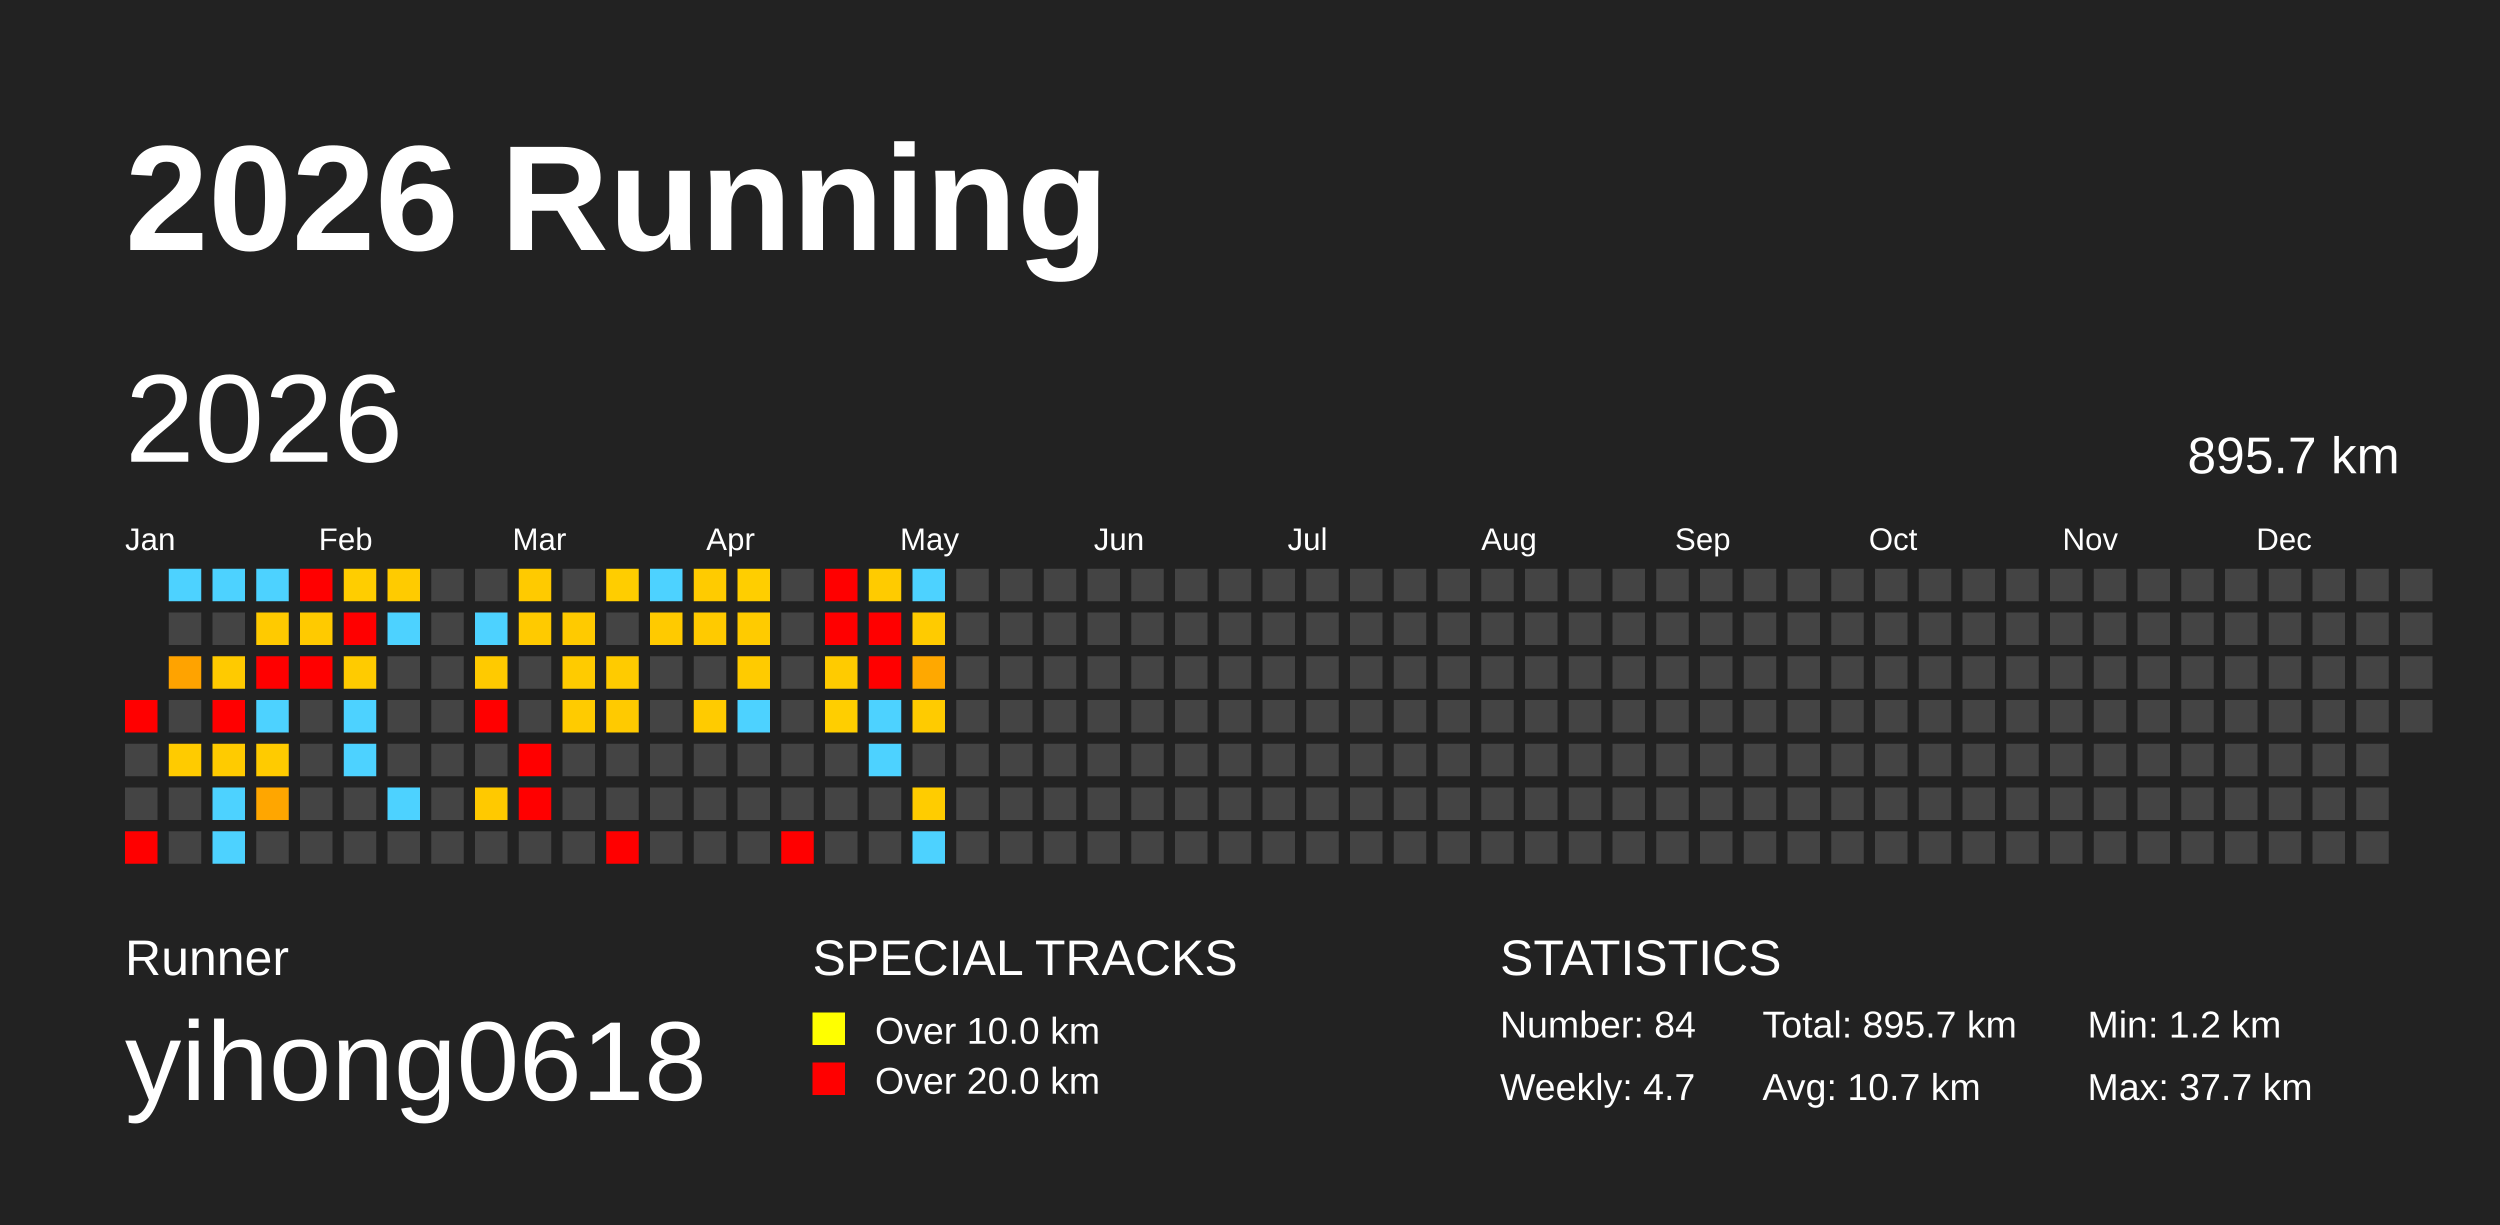
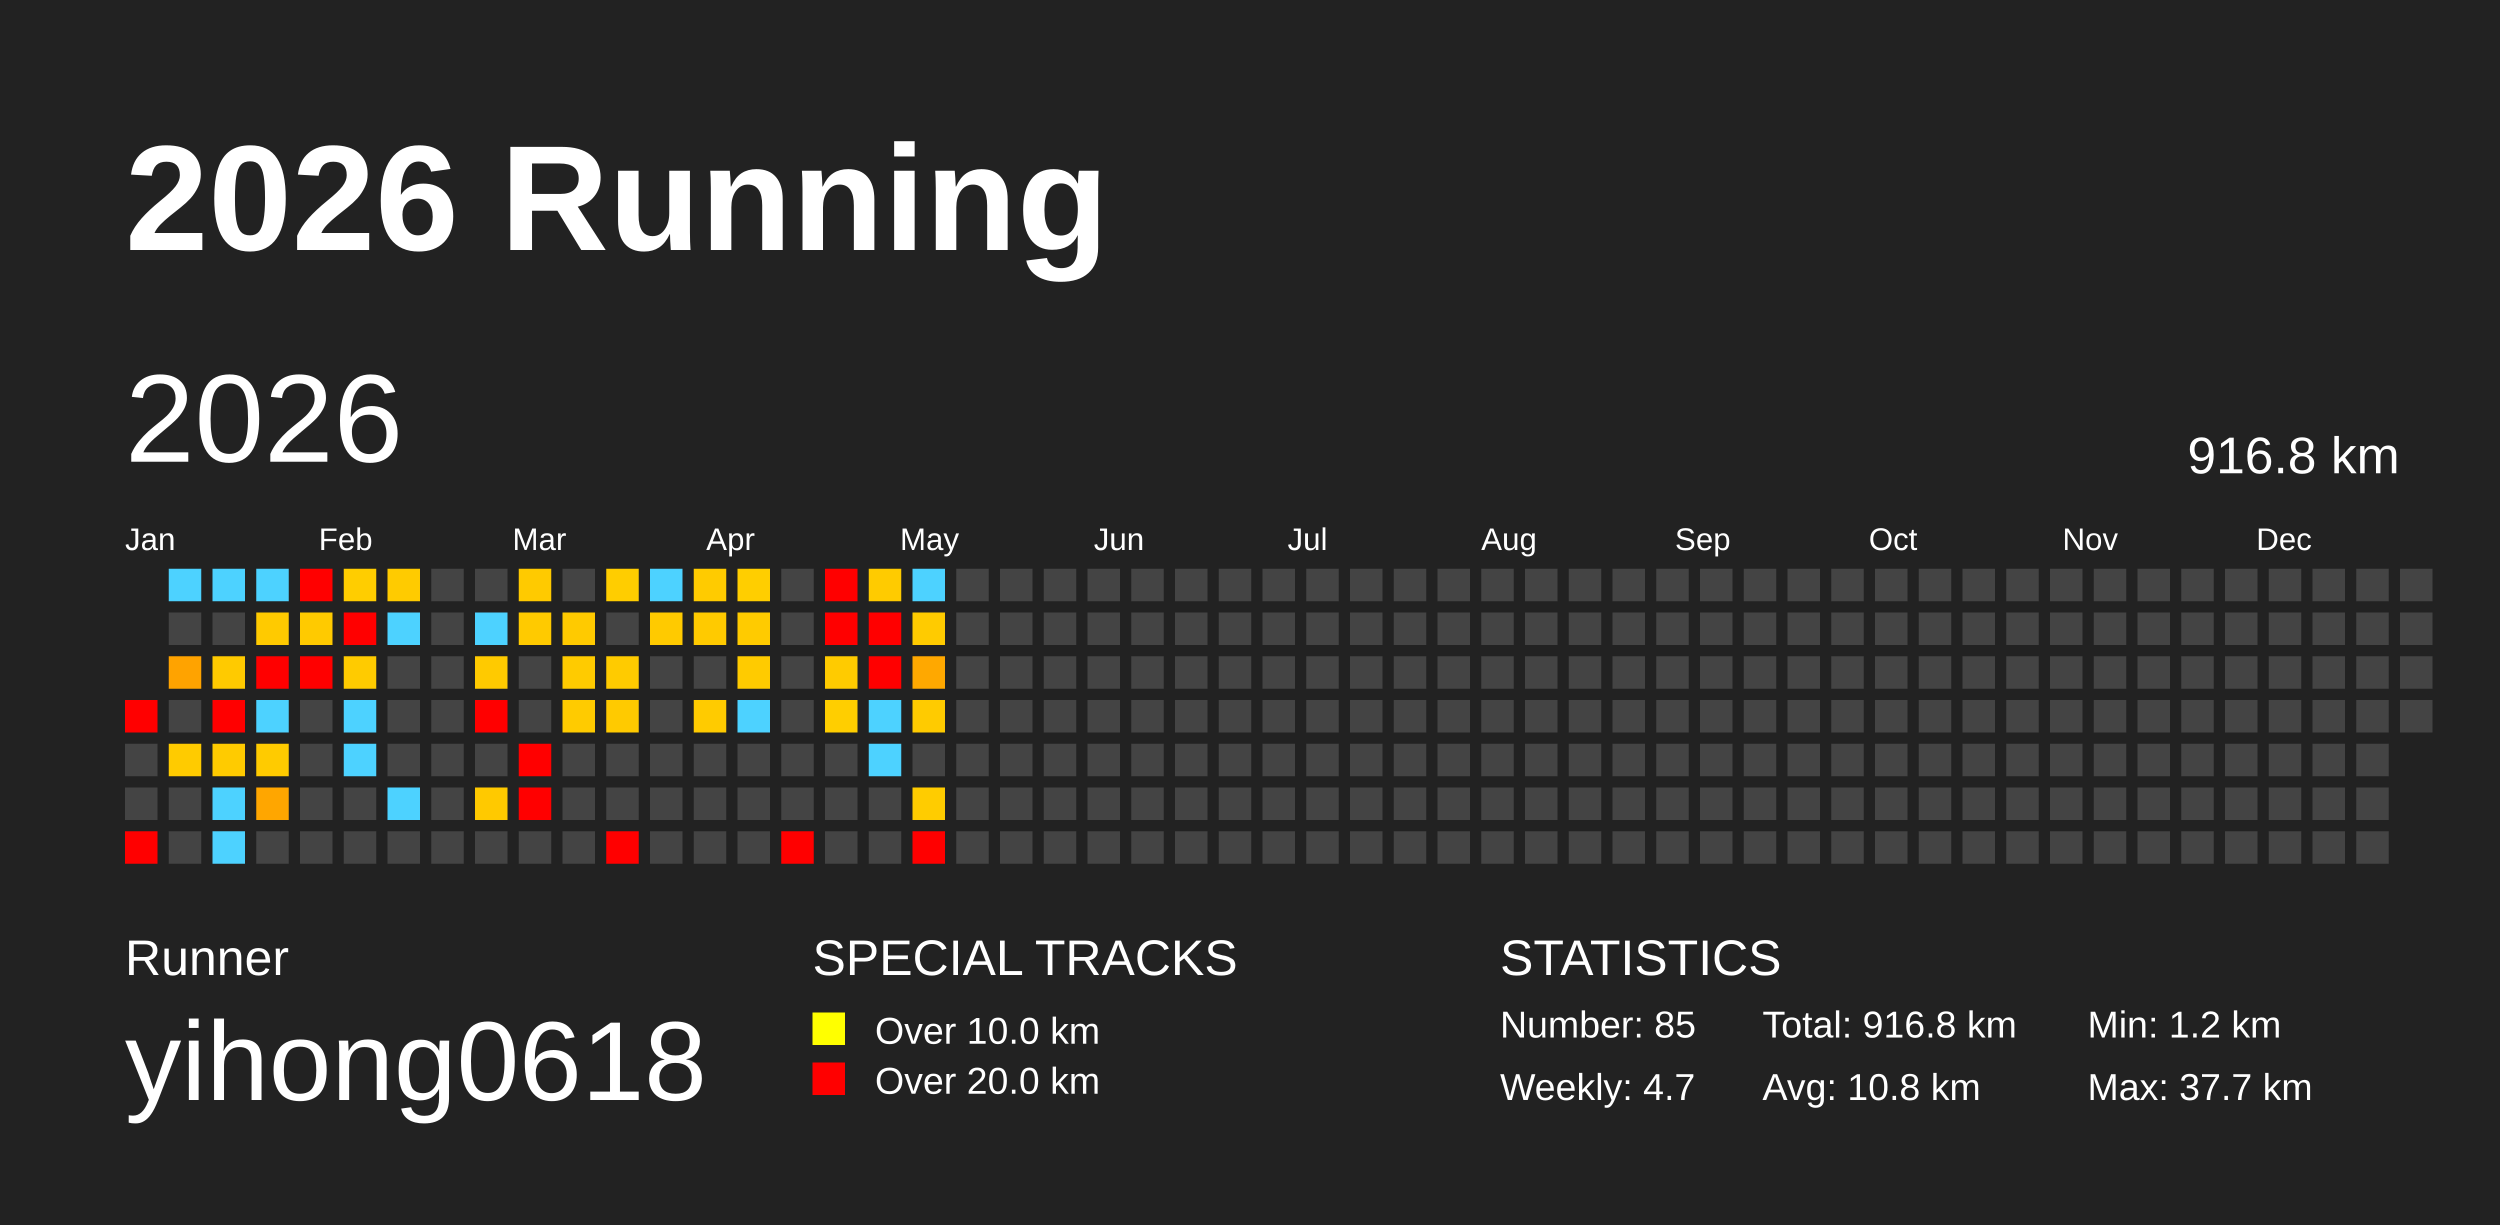
<svg xmlns="http://www.w3.org/2000/svg" baseProfile="full" height="98mm" version="1.1" viewBox="0,0,200,98" width="200mm">
  <defs />
  <rect fill="#222222" height="98" width="200" x="0" y="0" />
  <text fill="#FFFFFF" style="font-size:12px; font-family:Arial; font-weight:bold;" x="10" y="20">2026 Running</text>
  <text fill="#FFFFFF" style="font-size:4px; font-family:Arial" x="10" y="78">Runner</text>
  <text fill="#FFFFFF" style="font-size:9px; font-family:Arial" x="10" y="88">yihong0618</text>
  <text fill="#FFFFFF" style="font-size:4px; font-family:Arial" x="65" y="78">SPECIAL TRACKS</text>
  <rect fill="yellow" height="2.6" width="2.6" x="65" y="81" />
  <text fill="#FFFFFF" style="font-size:3px; font-family:Arial" x="70" y="83.5">Over 10.0 km</text>
  <rect fill="red" height="2.6" width="2.6" x="65" y="85" />
  <text fill="#FFFFFF" style="font-size:3px; font-family:Arial" x="70" y="87.5">Over 20.0 km</text>
  <text fill="#FFFFFF" style="font-size:4px; font-family:Arial" x="120" y="78">STATISTICS</text>
-   <text fill="#FFFFFF" style="font-size:3px; font-family:Arial" x="120" y="83">Number: 84</text>
+   <text fill="#FFFFFF" style="font-size:3px; font-family:Arial" x="120" y="83">Number: 85</text>
  <text fill="#FFFFFF" style="font-size:3px; font-family:Arial" x="120" y="88">Weekly: 4.7</text>
-   <text fill="#FFFFFF" style="font-size:3px; font-family:Arial" x="141" y="83">Total: 895.7 km</text>
-   <text fill="#FFFFFF" style="font-size:3px; font-family:Arial" x="141" y="88">Avg: 10.7 km</text>
+   <text fill="#FFFFFF" style="font-size:3px; font-family:Arial" x="141" y="83">Total: 916.8 km</text>
+   <text fill="#FFFFFF" style="font-size:3px; font-family:Arial" x="141" y="88">Avg: 10.8 km</text>
  <text fill="#FFFFFF" style="font-size:3px; font-family:Arial" x="167" y="83">Min: 1.2 km</text>
  <text fill="#FFFFFF" style="font-size:3px; font-family:Arial" x="167" y="88">Max: 37.7 km</text>
  <text dominant-baseline="hanging" fill="#FFFFFF" style="font-size:10.0px; font-family:Arial;" x="10" y="30">2026</text>
-   <text dominant-baseline="hanging" fill="#FFFFFF" style="font-size:4.125px; font-family:Arial;" x="175" y="35">895.7 km</text>
+   <text dominant-baseline="hanging" fill="#FFFFFF" style="font-size:4.125px; font-family:Arial;" x="175" y="35">916.8 km</text>
  <text fill="#FFFFFF" style="font-size:2.5px; font-family:Arial" x="10.0" y="44">Jan</text>
  <text fill="#FFFFFF" style="font-size:2.5px; font-family:Arial" x="25.5" y="44">Feb</text>
  <text fill="#FFFFFF" style="font-size:2.5px; font-family:Arial" x="41.0" y="44">Mar</text>
  <text fill="#FFFFFF" style="font-size:2.5px; font-family:Arial" x="56.5" y="44">Apr</text>
  <text fill="#FFFFFF" style="font-size:2.5px; font-family:Arial" x="72.0" y="44">May</text>
  <text fill="#FFFFFF" style="font-size:2.5px; font-family:Arial" x="87.5" y="44">Jun</text>
  <text fill="#FFFFFF" style="font-size:2.5px; font-family:Arial" x="103.0" y="44">Jul</text>
  <text fill="#FFFFFF" style="font-size:2.5px; font-family:Arial" x="118.5" y="44">Aug</text>
  <text fill="#FFFFFF" style="font-size:2.5px; font-family:Arial" x="134.0" y="44">Sep</text>
  <text fill="#FFFFFF" style="font-size:2.5px; font-family:Arial" x="149.5" y="44">Oct</text>
  <text fill="#FFFFFF" style="font-size:2.5px; font-family:Arial" x="165.0" y="44">Nov</text>
  <text fill="#FFFFFF" style="font-size:2.5px; font-family:Arial" x="180.5" y="44">Dec</text>
  <rect fill="red" height="2.6" width="2.6" x="10.0" y="56.0" />
  <rect fill="#444444" height="2.6" width="2.6" x="10.0" y="59.5" />
  <rect fill="#444444" height="2.6" width="2.6" x="10.0" y="63.0" />
  <rect fill="red" height="2.6" width="2.6" x="10.0" y="66.5" />
  <rect fill="#4dd2ff" height="2.6" width="2.6" x="13.5" y="45.5" />
  <rect fill="#444444" height="2.6" width="2.6" x="13.5" y="49.0" />
  <rect fill="#ffa300" height="2.6" width="2.6" x="13.5" y="52.5" />
  <rect fill="#444444" height="2.6" width="2.6" x="13.5" y="56.0" />
  <rect fill="#ffcb00" height="2.6" width="2.6" x="13.5" y="59.5" />
  <rect fill="#444444" height="2.6" width="2.6" x="13.5" y="63.0" />
  <rect fill="#444444" height="2.6" width="2.6" x="13.5" y="66.5" />
  <rect fill="#4dd2ff" height="2.6" width="2.6" x="17.0" y="45.5" />
  <rect fill="#444444" height="2.6" width="2.6" x="17.0" y="49.0" />
  <rect fill="#ffca00" height="2.6" width="2.6" x="17.0" y="52.5" />
  <rect fill="red" height="2.6" width="2.6" x="17.0" y="56.0" />
  <rect fill="#ffcb00" height="2.6" width="2.6" x="17.0" y="59.5" />
  <rect fill="#4dd2ff" height="2.6" width="2.6" x="17.0" y="63.0" />
  <rect fill="#4dd2ff" height="2.6" width="2.6" x="17.0" y="66.5" />
  <rect fill="#4dd2ff" height="2.6" width="2.6" x="20.5" y="45.5" />
  <rect fill="#ffca00" height="2.6" width="2.6" x="20.5" y="49.0" />
  <rect fill="red" height="2.6" width="2.6" x="20.5" y="52.5" />
  <rect fill="#4dd2ff" height="2.6" width="2.6" x="20.5" y="56.0" />
  <rect fill="#ffcb00" height="2.6" width="2.6" x="20.5" y="59.5" />
  <rect fill="#ffa600" height="2.6" width="2.6" x="20.5" y="63.0" />
  <rect fill="#444444" height="2.6" width="2.6" x="20.5" y="66.5" />
  <rect fill="red" height="2.6" width="2.6" x="24.0" y="45.5" />
  <rect fill="#ffca00" height="2.6" width="2.6" x="24.0" y="49.0" />
  <rect fill="red" height="2.6" width="2.6" x="24.0" y="52.5" />
  <rect fill="#444444" height="2.6" width="2.6" x="24.0" y="56.0" />
  <rect fill="#444444" height="2.6" width="2.6" x="24.0" y="59.5" />
  <rect fill="#444444" height="2.6" width="2.6" x="24.0" y="63.0" />
  <rect fill="#444444" height="2.6" width="2.6" x="24.0" y="66.5" />
  <rect fill="#ffcd00" height="2.6" width="2.6" x="27.5" y="45.5" />
  <rect fill="red" height="2.6" width="2.6" x="27.5" y="49.0" />
  <rect fill="#ffcb00" height="2.6" width="2.6" x="27.5" y="52.5" />
  <rect fill="#4dd2ff" height="2.6" width="2.6" x="27.5" y="56.0" />
  <rect fill="#4dd2ff" height="2.6" width="2.6" x="27.5" y="59.5" />
  <rect fill="#444444" height="2.6" width="2.6" x="27.5" y="63.0" />
  <rect fill="#444444" height="2.6" width="2.6" x="27.5" y="66.5" />
  <rect fill="#ffcb00" height="2.6" width="2.6" x="31.0" y="45.5" />
  <rect fill="#4dd2ff" height="2.6" width="2.6" x="31.0" y="49.0" />
  <rect fill="#444444" height="2.6" width="2.6" x="31.0" y="52.5" />
  <rect fill="#444444" height="2.6" width="2.6" x="31.0" y="56.0" />
  <rect fill="#444444" height="2.6" width="2.6" x="31.0" y="59.5" />
  <rect fill="#4dd2ff" height="2.6" width="2.6" x="31.0" y="63.0" />
  <rect fill="#444444" height="2.6" width="2.6" x="31.0" y="66.5" />
  <rect fill="#444444" height="2.6" width="2.6" x="34.5" y="45.5" />
  <rect fill="#444444" height="2.6" width="2.6" x="34.5" y="49.0" />
  <rect fill="#444444" height="2.6" width="2.6" x="34.5" y="52.5" />
  <rect fill="#444444" height="2.6" width="2.6" x="34.5" y="56.0" />
  <rect fill="#444444" height="2.6" width="2.6" x="34.5" y="59.5" />
  <rect fill="#444444" height="2.6" width="2.6" x="34.5" y="63.0" />
  <rect fill="#444444" height="2.6" width="2.6" x="34.5" y="66.5" />
  <rect fill="#444444" height="2.6" width="2.6" x="38.0" y="45.5" />
  <rect fill="#4dd2ff" height="2.6" width="2.6" x="38.0" y="49.0" />
  <rect fill="#ffca00" height="2.6" width="2.6" x="38.0" y="52.5" />
  <rect fill="red" height="2.6" width="2.6" x="38.0" y="56.0" />
  <rect fill="#444444" height="2.6" width="2.6" x="38.0" y="59.5" />
  <rect fill="#ffc900" height="2.6" width="2.6" x="38.0" y="63.0" />
  <rect fill="#444444" height="2.6" width="2.6" x="38.0" y="66.5" />
  <rect fill="#ffca00" height="2.6" width="2.6" x="41.5" y="45.5" />
  <rect fill="#ffca00" height="2.6" width="2.6" x="41.5" y="49.0" />
  <rect fill="#444444" height="2.6" width="2.6" x="41.5" y="52.5" />
  <rect fill="#444444" height="2.6" width="2.6" x="41.5" y="56.0" />
  <rect fill="red" height="2.6" width="2.6" x="41.5" y="59.5" />
  <rect fill="red" height="2.6" width="2.6" x="41.5" y="63.0" />
  <rect fill="#444444" height="2.6" width="2.6" x="41.5" y="66.5" />
  <rect fill="#444444" height="2.6" width="2.6" x="45.0" y="45.5" />
  <rect fill="#ffca00" height="2.6" width="2.6" x="45.0" y="49.0" />
  <rect fill="#ffcb00" height="2.6" width="2.6" x="45.0" y="52.5" />
  <rect fill="#ffcb00" height="2.6" width="2.6" x="45.0" y="56.0" />
  <rect fill="#444444" height="2.6" width="2.6" x="45.0" y="59.5" />
  <rect fill="#444444" height="2.6" width="2.6" x="45.0" y="63.0" />
  <rect fill="#444444" height="2.6" width="2.6" x="45.0" y="66.5" />
  <rect fill="#ffcd00" height="2.6" width="2.6" x="48.5" y="45.5" />
  <rect fill="#444444" height="2.6" width="2.6" x="48.5" y="49.0" />
  <rect fill="#ffcb00" height="2.6" width="2.6" x="48.5" y="52.5" />
  <rect fill="#ffca00" height="2.6" width="2.6" x="48.5" y="56.0" />
  <rect fill="#444444" height="2.6" width="2.6" x="48.5" y="59.5" />
  <rect fill="#444444" height="2.6" width="2.6" x="48.5" y="63.0" />
  <rect fill="red" height="2.6" width="2.6" x="48.5" y="66.5" />
  <rect fill="#4dd2ff" height="2.6" width="2.6" x="52.0" y="45.5" />
  <rect fill="#ffca00" height="2.6" width="2.6" x="52.0" y="49.0" />
  <rect fill="#444444" height="2.6" width="2.6" x="52.0" y="52.5" />
  <rect fill="#444444" height="2.6" width="2.6" x="52.0" y="56.0" />
  <rect fill="#444444" height="2.6" width="2.6" x="52.0" y="59.5" />
  <rect fill="#444444" height="2.6" width="2.6" x="52.0" y="63.0" />
  <rect fill="#444444" height="2.6" width="2.6" x="52.0" y="66.5" />
  <rect fill="#ffcb00" height="2.6" width="2.6" x="55.5" y="45.5" />
  <rect fill="#ffca00" height="2.6" width="2.6" x="55.5" y="49.0" />
  <rect fill="#444444" height="2.6" width="2.6" x="55.5" y="52.5" />
  <rect fill="#ffcb00" height="2.6" width="2.6" x="55.5" y="56.0" />
  <rect fill="#444444" height="2.6" width="2.6" x="55.5" y="59.5" />
  <rect fill="#444444" height="2.6" width="2.6" x="55.5" y="63.0" />
  <rect fill="#444444" height="2.6" width="2.6" x="55.5" y="66.5" />
  <rect fill="#ffce00" height="2.6" width="2.6" x="59.0" y="45.5" />
  <rect fill="#ffcb00" height="2.6" width="2.6" x="59.0" y="49.0" />
  <rect fill="#ffcb00" height="2.6" width="2.6" x="59.0" y="52.5" />
  <rect fill="#4dd2ff" height="2.6" width="2.6" x="59.0" y="56.0" />
  <rect fill="#444444" height="2.6" width="2.6" x="59.0" y="59.5" />
  <rect fill="#444444" height="2.6" width="2.6" x="59.0" y="63.0" />
  <rect fill="#444444" height="2.6" width="2.6" x="59.0" y="66.5" />
  <rect fill="#444444" height="2.6" width="2.6" x="62.5" y="45.5" />
  <rect fill="#444444" height="2.6" width="2.6" x="62.5" y="49.0" />
  <rect fill="#444444" height="2.6" width="2.6" x="62.5" y="52.5" />
  <rect fill="#444444" height="2.6" width="2.6" x="62.5" y="56.0" />
  <rect fill="#444444" height="2.6" width="2.6" x="62.5" y="59.5" />
  <rect fill="#444444" height="2.6" width="2.6" x="62.5" y="63.0" />
  <rect fill="red" height="2.6" width="2.6" x="62.5" y="66.5" />
  <rect fill="red" height="2.6" width="2.6" x="66.0" y="45.5" />
  <rect fill="red" height="2.6" width="2.6" x="66.0" y="49.0" />
  <rect fill="#ffcb00" height="2.6" width="2.6" x="66.0" y="52.5" />
  <rect fill="#ffce00" height="2.6" width="2.6" x="66.0" y="56.0" />
  <rect fill="#444444" height="2.6" width="2.6" x="66.0" y="59.5" />
  <rect fill="#444444" height="2.6" width="2.6" x="66.0" y="63.0" />
  <rect fill="#444444" height="2.6" width="2.6" x="66.0" y="66.5" />
  <rect fill="#ffcb00" height="2.6" width="2.6" x="69.5" y="45.5" />
  <rect fill="red" height="2.6" width="2.6" x="69.5" y="49.0" />
  <rect fill="red" height="2.6" width="2.6" x="69.5" y="52.5" />
  <rect fill="#4dd2ff" height="2.6" width="2.6" x="69.5" y="56.0" />
  <rect fill="#4dd2ff" height="2.6" width="2.6" x="69.5" y="59.5" />
  <rect fill="#444444" height="2.6" width="2.6" x="69.5" y="63.0" />
  <rect fill="#444444" height="2.6" width="2.6" x="69.5" y="66.5" />
  <rect fill="#4dd2ff" height="2.6" width="2.6" x="73.0" y="45.5" />
  <rect fill="#ffcb00" height="2.6" width="2.6" x="73.0" y="49.0" />
  <rect fill="#ffa800" height="2.6" width="2.6" x="73.0" y="52.5" />
  <rect fill="#ffcb00" height="2.6" width="2.6" x="73.0" y="56.0" />
  <rect fill="#444444" height="2.6" width="2.6" x="73.0" y="59.5" />
  <rect fill="#ffcc00" height="2.6" width="2.6" x="73.0" y="63.0" />
-   <rect fill="#4dd2ff" height="2.6" width="2.6" x="73.0" y="66.5" />
+   <rect fill="red" height="2.6" width="2.6" x="73.0" y="66.5" />
  <rect fill="#444444" height="2.6" width="2.6" x="76.5" y="45.5" />
  <rect fill="#444444" height="2.6" width="2.6" x="76.5" y="49.0" />
  <rect fill="#444444" height="2.6" width="2.6" x="76.5" y="52.5" />
  <rect fill="#444444" height="2.6" width="2.6" x="76.5" y="56.0" />
  <rect fill="#444444" height="2.6" width="2.6" x="76.5" y="59.5" />
  <rect fill="#444444" height="2.6" width="2.6" x="76.5" y="63.0" />
  <rect fill="#444444" height="2.6" width="2.6" x="76.5" y="66.5" />
  <rect fill="#444444" height="2.6" width="2.6" x="80.0" y="45.5" />
  <rect fill="#444444" height="2.6" width="2.6" x="80.0" y="49.0" />
  <rect fill="#444444" height="2.6" width="2.6" x="80.0" y="52.5" />
  <rect fill="#444444" height="2.6" width="2.6" x="80.0" y="56.0" />
  <rect fill="#444444" height="2.6" width="2.6" x="80.0" y="59.5" />
  <rect fill="#444444" height="2.6" width="2.6" x="80.0" y="63.0" />
  <rect fill="#444444" height="2.6" width="2.6" x="80.0" y="66.5" />
  <rect fill="#444444" height="2.6" width="2.6" x="83.5" y="45.5" />
  <rect fill="#444444" height="2.6" width="2.6" x="83.5" y="49.0" />
  <rect fill="#444444" height="2.6" width="2.6" x="83.5" y="52.5" />
  <rect fill="#444444" height="2.6" width="2.6" x="83.5" y="56.0" />
  <rect fill="#444444" height="2.6" width="2.6" x="83.5" y="59.5" />
  <rect fill="#444444" height="2.6" width="2.6" x="83.5" y="63.0" />
  <rect fill="#444444" height="2.6" width="2.6" x="83.5" y="66.5" />
  <rect fill="#444444" height="2.6" width="2.6" x="87.0" y="45.5" />
  <rect fill="#444444" height="2.6" width="2.6" x="87.0" y="49.0" />
  <rect fill="#444444" height="2.6" width="2.6" x="87.0" y="52.5" />
  <rect fill="#444444" height="2.6" width="2.6" x="87.0" y="56.0" />
  <rect fill="#444444" height="2.6" width="2.6" x="87.0" y="59.5" />
  <rect fill="#444444" height="2.6" width="2.6" x="87.0" y="63.0" />
  <rect fill="#444444" height="2.6" width="2.6" x="87.0" y="66.5" />
  <rect fill="#444444" height="2.6" width="2.6" x="90.5" y="45.5" />
  <rect fill="#444444" height="2.6" width="2.6" x="90.5" y="49.0" />
  <rect fill="#444444" height="2.6" width="2.6" x="90.5" y="52.5" />
  <rect fill="#444444" height="2.6" width="2.6" x="90.5" y="56.0" />
  <rect fill="#444444" height="2.6" width="2.6" x="90.5" y="59.5" />
  <rect fill="#444444" height="2.6" width="2.6" x="90.5" y="63.0" />
  <rect fill="#444444" height="2.6" width="2.6" x="90.5" y="66.5" />
  <rect fill="#444444" height="2.6" width="2.6" x="94.0" y="45.5" />
  <rect fill="#444444" height="2.6" width="2.6" x="94.0" y="49.0" />
  <rect fill="#444444" height="2.6" width="2.6" x="94.0" y="52.5" />
  <rect fill="#444444" height="2.6" width="2.6" x="94.0" y="56.0" />
  <rect fill="#444444" height="2.6" width="2.6" x="94.0" y="59.5" />
  <rect fill="#444444" height="2.6" width="2.6" x="94.0" y="63.0" />
  <rect fill="#444444" height="2.6" width="2.6" x="94.0" y="66.5" />
  <rect fill="#444444" height="2.6" width="2.6" x="97.5" y="45.5" />
  <rect fill="#444444" height="2.6" width="2.6" x="97.5" y="49.0" />
  <rect fill="#444444" height="2.6" width="2.6" x="97.5" y="52.5" />
  <rect fill="#444444" height="2.6" width="2.6" x="97.5" y="56.0" />
  <rect fill="#444444" height="2.6" width="2.6" x="97.5" y="59.5" />
  <rect fill="#444444" height="2.6" width="2.6" x="97.5" y="63.0" />
  <rect fill="#444444" height="2.6" width="2.6" x="97.5" y="66.5" />
  <rect fill="#444444" height="2.6" width="2.6" x="101.0" y="45.5" />
  <rect fill="#444444" height="2.6" width="2.6" x="101.0" y="49.0" />
  <rect fill="#444444" height="2.6" width="2.6" x="101.0" y="52.5" />
  <rect fill="#444444" height="2.6" width="2.6" x="101.0" y="56.0" />
  <rect fill="#444444" height="2.6" width="2.6" x="101.0" y="59.5" />
  <rect fill="#444444" height="2.6" width="2.6" x="101.0" y="63.0" />
  <rect fill="#444444" height="2.6" width="2.6" x="101.0" y="66.5" />
  <rect fill="#444444" height="2.6" width="2.6" x="104.5" y="45.5" />
  <rect fill="#444444" height="2.6" width="2.6" x="104.5" y="49.0" />
  <rect fill="#444444" height="2.6" width="2.6" x="104.5" y="52.5" />
  <rect fill="#444444" height="2.6" width="2.6" x="104.5" y="56.0" />
  <rect fill="#444444" height="2.6" width="2.6" x="104.5" y="59.5" />
  <rect fill="#444444" height="2.6" width="2.6" x="104.5" y="63.0" />
  <rect fill="#444444" height="2.6" width="2.6" x="104.5" y="66.5" />
  <rect fill="#444444" height="2.6" width="2.6" x="108.0" y="45.5" />
  <rect fill="#444444" height="2.6" width="2.6" x="108.0" y="49.0" />
  <rect fill="#444444" height="2.6" width="2.6" x="108.0" y="52.5" />
  <rect fill="#444444" height="2.6" width="2.6" x="108.0" y="56.0" />
  <rect fill="#444444" height="2.6" width="2.6" x="108.0" y="59.5" />
  <rect fill="#444444" height="2.6" width="2.6" x="108.0" y="63.0" />
  <rect fill="#444444" height="2.6" width="2.6" x="108.0" y="66.5" />
  <rect fill="#444444" height="2.6" width="2.6" x="111.5" y="45.5" />
  <rect fill="#444444" height="2.6" width="2.6" x="111.5" y="49.0" />
  <rect fill="#444444" height="2.6" width="2.6" x="111.5" y="52.5" />
  <rect fill="#444444" height="2.6" width="2.6" x="111.5" y="56.0" />
  <rect fill="#444444" height="2.6" width="2.6" x="111.5" y="59.5" />
  <rect fill="#444444" height="2.6" width="2.6" x="111.5" y="63.0" />
  <rect fill="#444444" height="2.6" width="2.6" x="111.5" y="66.5" />
  <rect fill="#444444" height="2.6" width="2.6" x="115.0" y="45.5" />
  <rect fill="#444444" height="2.6" width="2.6" x="115.0" y="49.0" />
  <rect fill="#444444" height="2.6" width="2.6" x="115.0" y="52.5" />
  <rect fill="#444444" height="2.6" width="2.6" x="115.0" y="56.0" />
  <rect fill="#444444" height="2.6" width="2.6" x="115.0" y="59.5" />
  <rect fill="#444444" height="2.6" width="2.6" x="115.0" y="63.0" />
  <rect fill="#444444" height="2.6" width="2.6" x="115.0" y="66.5" />
  <rect fill="#444444" height="2.6" width="2.6" x="118.5" y="45.5" />
  <rect fill="#444444" height="2.6" width="2.6" x="118.5" y="49.0" />
  <rect fill="#444444" height="2.6" width="2.6" x="118.5" y="52.5" />
  <rect fill="#444444" height="2.6" width="2.6" x="118.5" y="56.0" />
  <rect fill="#444444" height="2.6" width="2.6" x="118.5" y="59.5" />
  <rect fill="#444444" height="2.6" width="2.6" x="118.5" y="63.0" />
  <rect fill="#444444" height="2.6" width="2.6" x="118.5" y="66.5" />
  <rect fill="#444444" height="2.6" width="2.6" x="122.0" y="45.5" />
  <rect fill="#444444" height="2.6" width="2.6" x="122.0" y="49.0" />
  <rect fill="#444444" height="2.6" width="2.6" x="122.0" y="52.5" />
  <rect fill="#444444" height="2.6" width="2.6" x="122.0" y="56.0" />
  <rect fill="#444444" height="2.6" width="2.6" x="122.0" y="59.5" />
  <rect fill="#444444" height="2.6" width="2.6" x="122.0" y="63.0" />
  <rect fill="#444444" height="2.6" width="2.6" x="122.0" y="66.5" />
  <rect fill="#444444" height="2.6" width="2.6" x="125.5" y="45.5" />
  <rect fill="#444444" height="2.6" width="2.6" x="125.5" y="49.0" />
  <rect fill="#444444" height="2.6" width="2.6" x="125.5" y="52.5" />
  <rect fill="#444444" height="2.6" width="2.6" x="125.5" y="56.0" />
  <rect fill="#444444" height="2.6" width="2.6" x="125.5" y="59.5" />
  <rect fill="#444444" height="2.6" width="2.6" x="125.5" y="63.0" />
  <rect fill="#444444" height="2.6" width="2.6" x="125.5" y="66.5" />
  <rect fill="#444444" height="2.6" width="2.6" x="129.0" y="45.5" />
  <rect fill="#444444" height="2.6" width="2.6" x="129.0" y="49.0" />
  <rect fill="#444444" height="2.6" width="2.6" x="129.0" y="52.5" />
  <rect fill="#444444" height="2.6" width="2.6" x="129.0" y="56.0" />
  <rect fill="#444444" height="2.6" width="2.6" x="129.0" y="59.5" />
  <rect fill="#444444" height="2.6" width="2.6" x="129.0" y="63.0" />
  <rect fill="#444444" height="2.6" width="2.6" x="129.0" y="66.5" />
  <rect fill="#444444" height="2.6" width="2.6" x="132.5" y="45.5" />
  <rect fill="#444444" height="2.6" width="2.6" x="132.5" y="49.0" />
  <rect fill="#444444" height="2.6" width="2.6" x="132.5" y="52.5" />
  <rect fill="#444444" height="2.6" width="2.6" x="132.5" y="56.0" />
  <rect fill="#444444" height="2.6" width="2.6" x="132.5" y="59.5" />
  <rect fill="#444444" height="2.6" width="2.6" x="132.5" y="63.0" />
  <rect fill="#444444" height="2.6" width="2.6" x="132.5" y="66.5" />
  <rect fill="#444444" height="2.6" width="2.6" x="136.0" y="45.5" />
  <rect fill="#444444" height="2.6" width="2.6" x="136.0" y="49.0" />
  <rect fill="#444444" height="2.6" width="2.6" x="136.0" y="52.5" />
  <rect fill="#444444" height="2.6" width="2.6" x="136.0" y="56.0" />
  <rect fill="#444444" height="2.6" width="2.6" x="136.0" y="59.5" />
  <rect fill="#444444" height="2.6" width="2.6" x="136.0" y="63.0" />
  <rect fill="#444444" height="2.6" width="2.6" x="136.0" y="66.5" />
  <rect fill="#444444" height="2.6" width="2.6" x="139.5" y="45.5" />
  <rect fill="#444444" height="2.6" width="2.6" x="139.5" y="49.0" />
  <rect fill="#444444" height="2.6" width="2.6" x="139.5" y="52.5" />
  <rect fill="#444444" height="2.6" width="2.6" x="139.5" y="56.0" />
  <rect fill="#444444" height="2.6" width="2.6" x="139.5" y="59.5" />
  <rect fill="#444444" height="2.6" width="2.6" x="139.5" y="63.0" />
  <rect fill="#444444" height="2.6" width="2.6" x="139.5" y="66.5" />
  <rect fill="#444444" height="2.6" width="2.6" x="143.0" y="45.5" />
  <rect fill="#444444" height="2.6" width="2.6" x="143.0" y="49.0" />
  <rect fill="#444444" height="2.6" width="2.6" x="143.0" y="52.5" />
  <rect fill="#444444" height="2.6" width="2.6" x="143.0" y="56.0" />
  <rect fill="#444444" height="2.6" width="2.6" x="143.0" y="59.5" />
  <rect fill="#444444" height="2.6" width="2.6" x="143.0" y="63.0" />
  <rect fill="#444444" height="2.6" width="2.6" x="143.0" y="66.5" />
  <rect fill="#444444" height="2.6" width="2.6" x="146.5" y="45.5" />
  <rect fill="#444444" height="2.6" width="2.6" x="146.5" y="49.0" />
  <rect fill="#444444" height="2.6" width="2.6" x="146.5" y="52.5" />
  <rect fill="#444444" height="2.6" width="2.6" x="146.5" y="56.0" />
  <rect fill="#444444" height="2.6" width="2.6" x="146.5" y="59.5" />
  <rect fill="#444444" height="2.6" width="2.6" x="146.5" y="63.0" />
  <rect fill="#444444" height="2.6" width="2.6" x="146.5" y="66.5" />
  <rect fill="#444444" height="2.6" width="2.6" x="150.0" y="45.5" />
  <rect fill="#444444" height="2.6" width="2.6" x="150.0" y="49.0" />
  <rect fill="#444444" height="2.6" width="2.6" x="150.0" y="52.5" />
  <rect fill="#444444" height="2.6" width="2.6" x="150.0" y="56.0" />
  <rect fill="#444444" height="2.6" width="2.6" x="150.0" y="59.5" />
  <rect fill="#444444" height="2.6" width="2.6" x="150.0" y="63.0" />
  <rect fill="#444444" height="2.6" width="2.6" x="150.0" y="66.5" />
  <rect fill="#444444" height="2.6" width="2.6" x="153.5" y="45.5" />
  <rect fill="#444444" height="2.6" width="2.6" x="153.5" y="49.0" />
  <rect fill="#444444" height="2.6" width="2.6" x="153.5" y="52.5" />
  <rect fill="#444444" height="2.6" width="2.6" x="153.5" y="56.0" />
  <rect fill="#444444" height="2.6" width="2.6" x="153.5" y="59.5" />
  <rect fill="#444444" height="2.6" width="2.6" x="153.5" y="63.0" />
  <rect fill="#444444" height="2.6" width="2.6" x="153.5" y="66.5" />
  <rect fill="#444444" height="2.6" width="2.6" x="157.0" y="45.5" />
  <rect fill="#444444" height="2.6" width="2.6" x="157.0" y="49.0" />
  <rect fill="#444444" height="2.6" width="2.6" x="157.0" y="52.5" />
  <rect fill="#444444" height="2.6" width="2.6" x="157.0" y="56.0" />
  <rect fill="#444444" height="2.6" width="2.6" x="157.0" y="59.5" />
  <rect fill="#444444" height="2.6" width="2.6" x="157.0" y="63.0" />
  <rect fill="#444444" height="2.6" width="2.6" x="157.0" y="66.5" />
  <rect fill="#444444" height="2.6" width="2.6" x="160.5" y="45.5" />
  <rect fill="#444444" height="2.6" width="2.6" x="160.5" y="49.0" />
  <rect fill="#444444" height="2.6" width="2.6" x="160.5" y="52.5" />
  <rect fill="#444444" height="2.6" width="2.6" x="160.5" y="56.0" />
  <rect fill="#444444" height="2.6" width="2.6" x="160.5" y="59.5" />
  <rect fill="#444444" height="2.6" width="2.6" x="160.5" y="63.0" />
  <rect fill="#444444" height="2.6" width="2.6" x="160.5" y="66.5" />
  <rect fill="#444444" height="2.6" width="2.6" x="164.0" y="45.5" />
  <rect fill="#444444" height="2.6" width="2.6" x="164.0" y="49.0" />
  <rect fill="#444444" height="2.6" width="2.6" x="164.0" y="52.5" />
  <rect fill="#444444" height="2.6" width="2.6" x="164.0" y="56.0" />
  <rect fill="#444444" height="2.6" width="2.6" x="164.0" y="59.5" />
  <rect fill="#444444" height="2.6" width="2.6" x="164.0" y="63.0" />
  <rect fill="#444444" height="2.6" width="2.6" x="164.0" y="66.5" />
  <rect fill="#444444" height="2.6" width="2.6" x="167.5" y="45.5" />
  <rect fill="#444444" height="2.6" width="2.6" x="167.5" y="49.0" />
  <rect fill="#444444" height="2.6" width="2.6" x="167.5" y="52.5" />
  <rect fill="#444444" height="2.6" width="2.6" x="167.5" y="56.0" />
  <rect fill="#444444" height="2.6" width="2.6" x="167.5" y="59.5" />
  <rect fill="#444444" height="2.6" width="2.6" x="167.5" y="63.0" />
  <rect fill="#444444" height="2.6" width="2.6" x="167.5" y="66.5" />
  <rect fill="#444444" height="2.6" width="2.6" x="171.0" y="45.5" />
  <rect fill="#444444" height="2.6" width="2.6" x="171.0" y="49.0" />
  <rect fill="#444444" height="2.6" width="2.6" x="171.0" y="52.5" />
  <rect fill="#444444" height="2.6" width="2.6" x="171.0" y="56.0" />
  <rect fill="#444444" height="2.6" width="2.6" x="171.0" y="59.5" />
  <rect fill="#444444" height="2.6" width="2.6" x="171.0" y="63.0" />
  <rect fill="#444444" height="2.6" width="2.6" x="171.0" y="66.5" />
  <rect fill="#444444" height="2.6" width="2.6" x="174.5" y="45.5" />
  <rect fill="#444444" height="2.6" width="2.6" x="174.5" y="49.0" />
  <rect fill="#444444" height="2.6" width="2.6" x="174.5" y="52.5" />
  <rect fill="#444444" height="2.6" width="2.6" x="174.5" y="56.0" />
  <rect fill="#444444" height="2.6" width="2.6" x="174.5" y="59.5" />
  <rect fill="#444444" height="2.6" width="2.6" x="174.5" y="63.0" />
  <rect fill="#444444" height="2.6" width="2.6" x="174.5" y="66.5" />
  <rect fill="#444444" height="2.6" width="2.6" x="178.0" y="45.5" />
  <rect fill="#444444" height="2.6" width="2.6" x="178.0" y="49.0" />
  <rect fill="#444444" height="2.6" width="2.6" x="178.0" y="52.5" />
  <rect fill="#444444" height="2.6" width="2.6" x="178.0" y="56.0" />
  <rect fill="#444444" height="2.6" width="2.6" x="178.0" y="59.5" />
  <rect fill="#444444" height="2.6" width="2.6" x="178.0" y="63.0" />
  <rect fill="#444444" height="2.6" width="2.6" x="178.0" y="66.5" />
  <rect fill="#444444" height="2.6" width="2.6" x="181.5" y="45.5" />
  <rect fill="#444444" height="2.6" width="2.6" x="181.5" y="49.0" />
  <rect fill="#444444" height="2.6" width="2.6" x="181.5" y="52.5" />
  <rect fill="#444444" height="2.6" width="2.6" x="181.5" y="56.0" />
  <rect fill="#444444" height="2.6" width="2.6" x="181.5" y="59.5" />
  <rect fill="#444444" height="2.6" width="2.6" x="181.5" y="63.0" />
  <rect fill="#444444" height="2.6" width="2.6" x="181.5" y="66.5" />
  <rect fill="#444444" height="2.6" width="2.6" x="185.0" y="45.5" />
  <rect fill="#444444" height="2.6" width="2.6" x="185.0" y="49.0" />
  <rect fill="#444444" height="2.6" width="2.6" x="185.0" y="52.5" />
  <rect fill="#444444" height="2.6" width="2.6" x="185.0" y="56.0" />
  <rect fill="#444444" height="2.6" width="2.6" x="185.0" y="59.5" />
  <rect fill="#444444" height="2.6" width="2.6" x="185.0" y="63.0" />
  <rect fill="#444444" height="2.6" width="2.6" x="185.0" y="66.5" />
  <rect fill="#444444" height="2.6" width="2.6" x="188.5" y="45.5" />
  <rect fill="#444444" height="2.6" width="2.6" x="188.5" y="49.0" />
  <rect fill="#444444" height="2.6" width="2.6" x="188.5" y="52.5" />
  <rect fill="#444444" height="2.6" width="2.6" x="188.5" y="56.0" />
  <rect fill="#444444" height="2.6" width="2.6" x="188.5" y="59.5" />
  <rect fill="#444444" height="2.6" width="2.6" x="188.5" y="63.0" />
  <rect fill="#444444" height="2.6" width="2.6" x="188.5" y="66.5" />
  <rect fill="#444444" height="2.6" width="2.6" x="192.0" y="45.5" />
  <rect fill="#444444" height="2.6" width="2.6" x="192.0" y="49.0" />
  <rect fill="#444444" height="2.6" width="2.6" x="192.0" y="52.5" />
  <rect fill="#444444" height="2.6" width="2.6" x="192.0" y="56.0" />
</svg>
